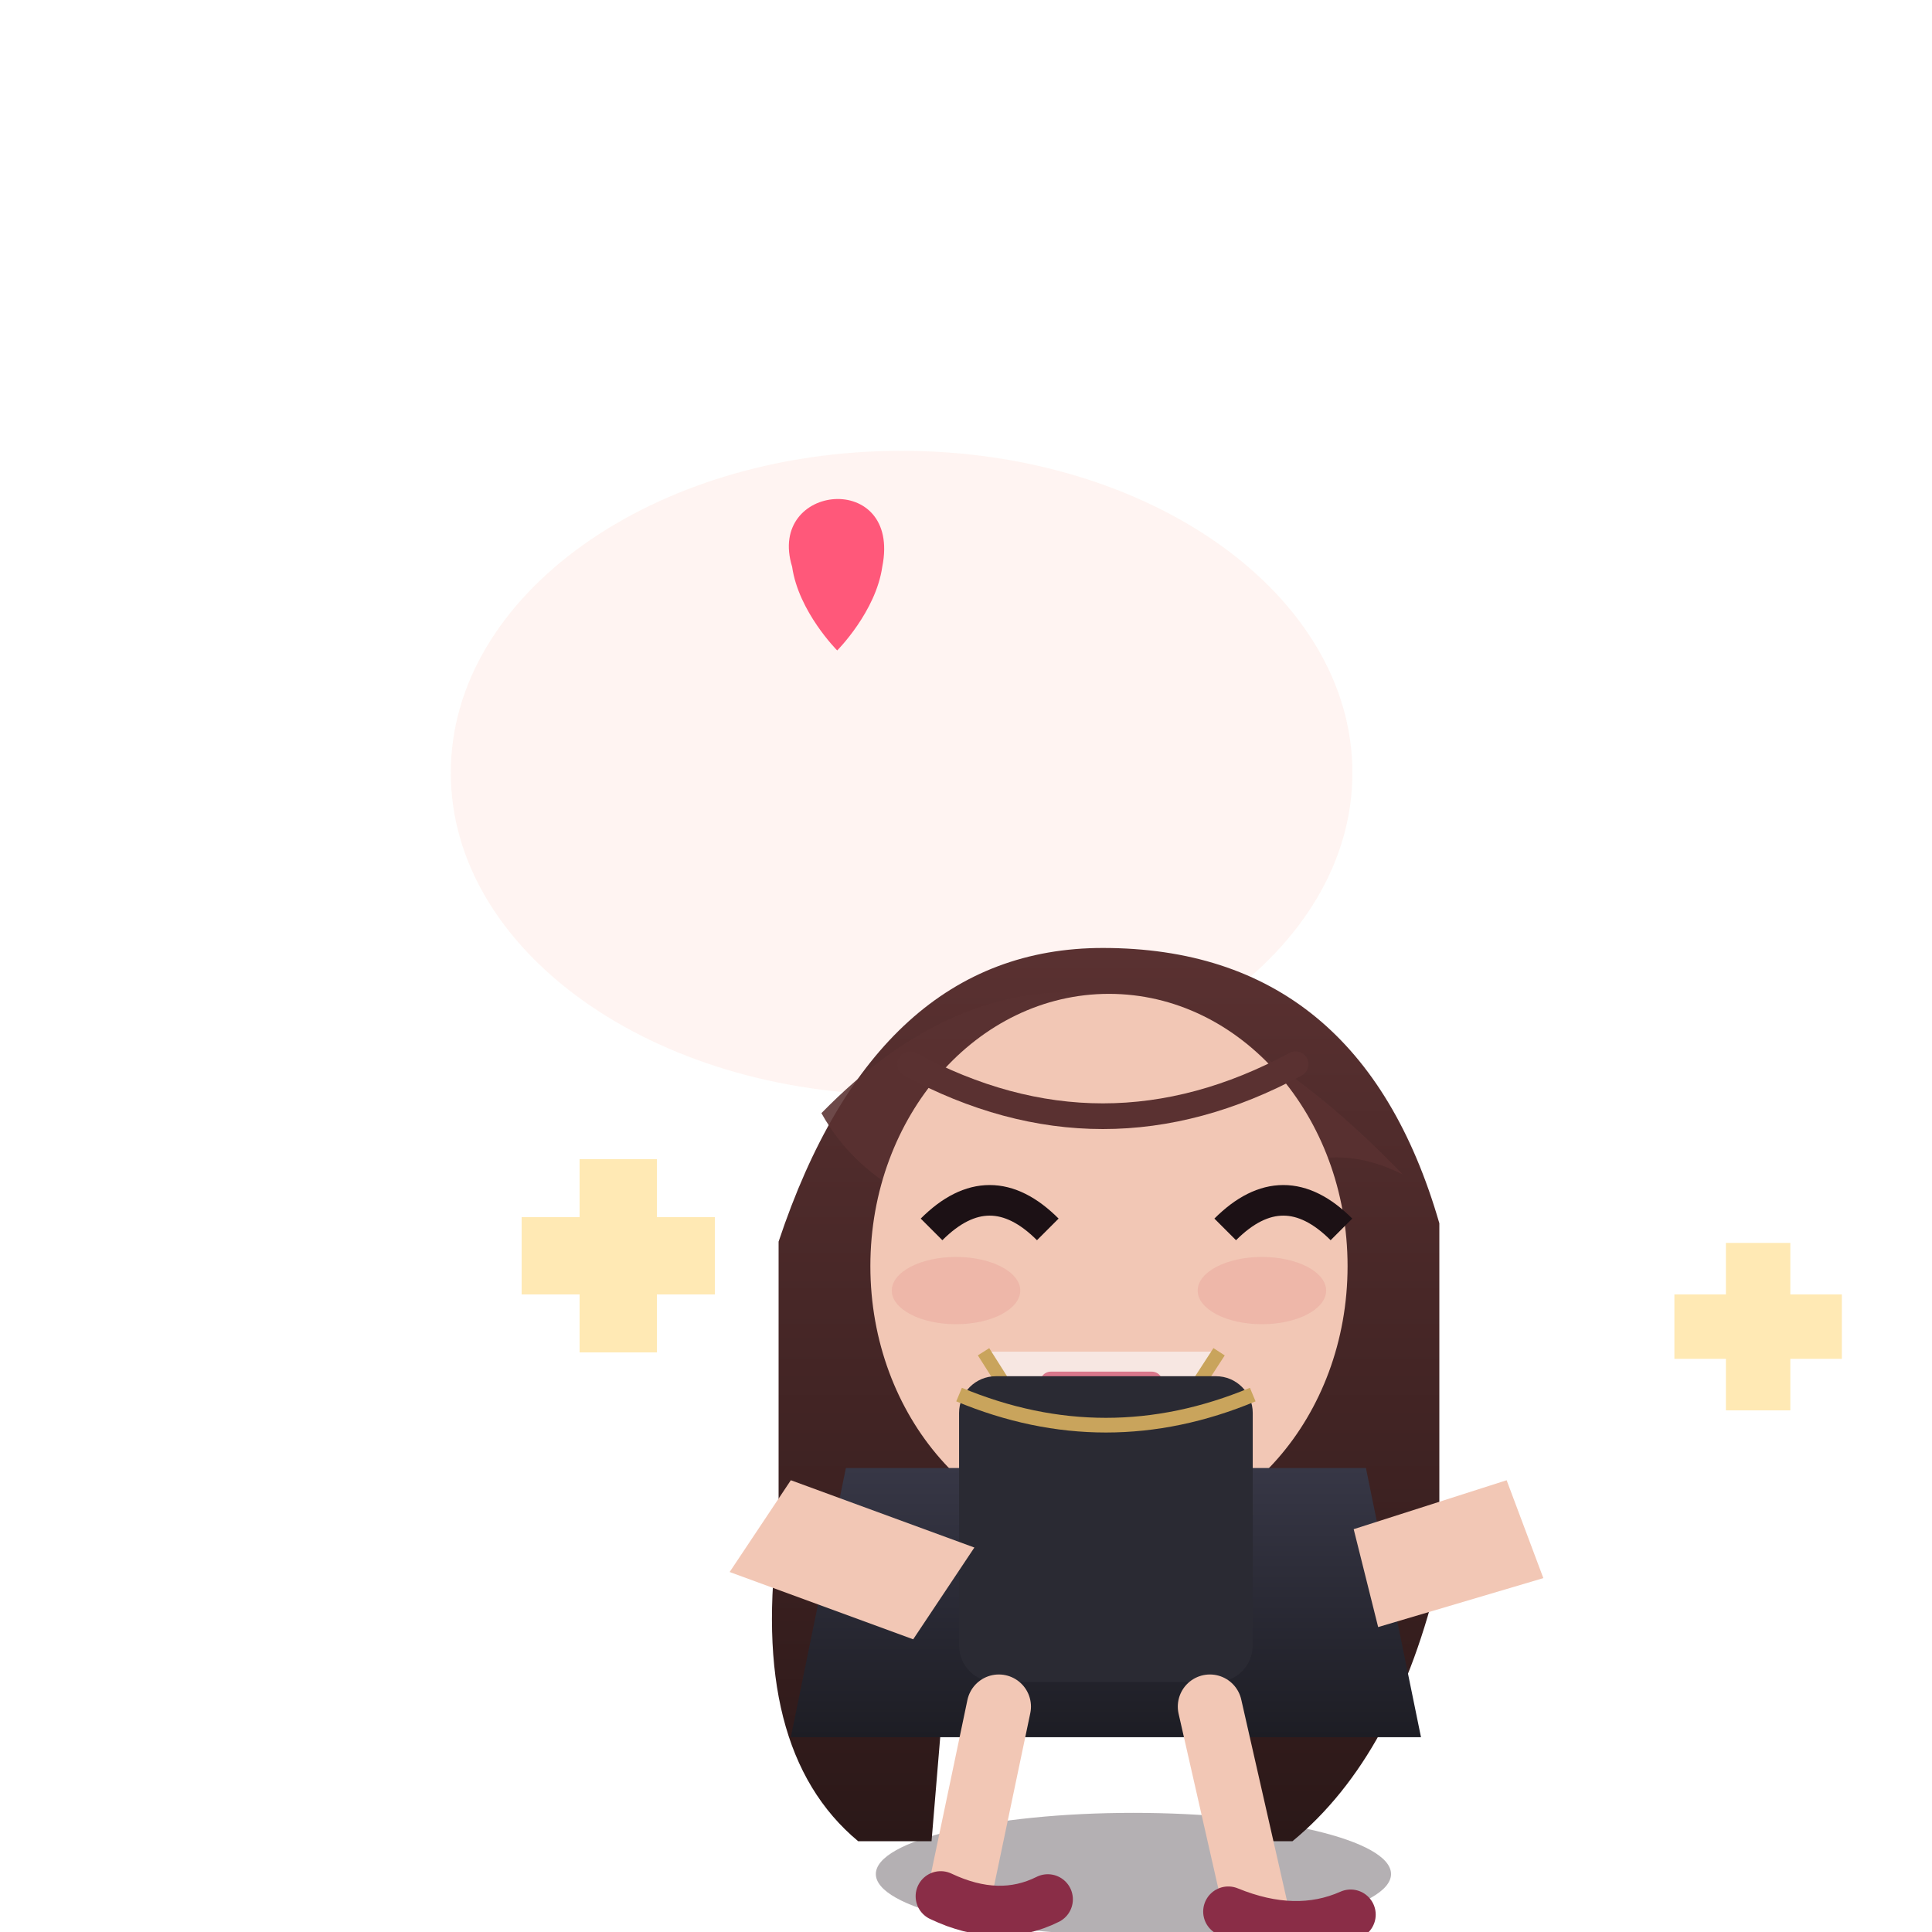
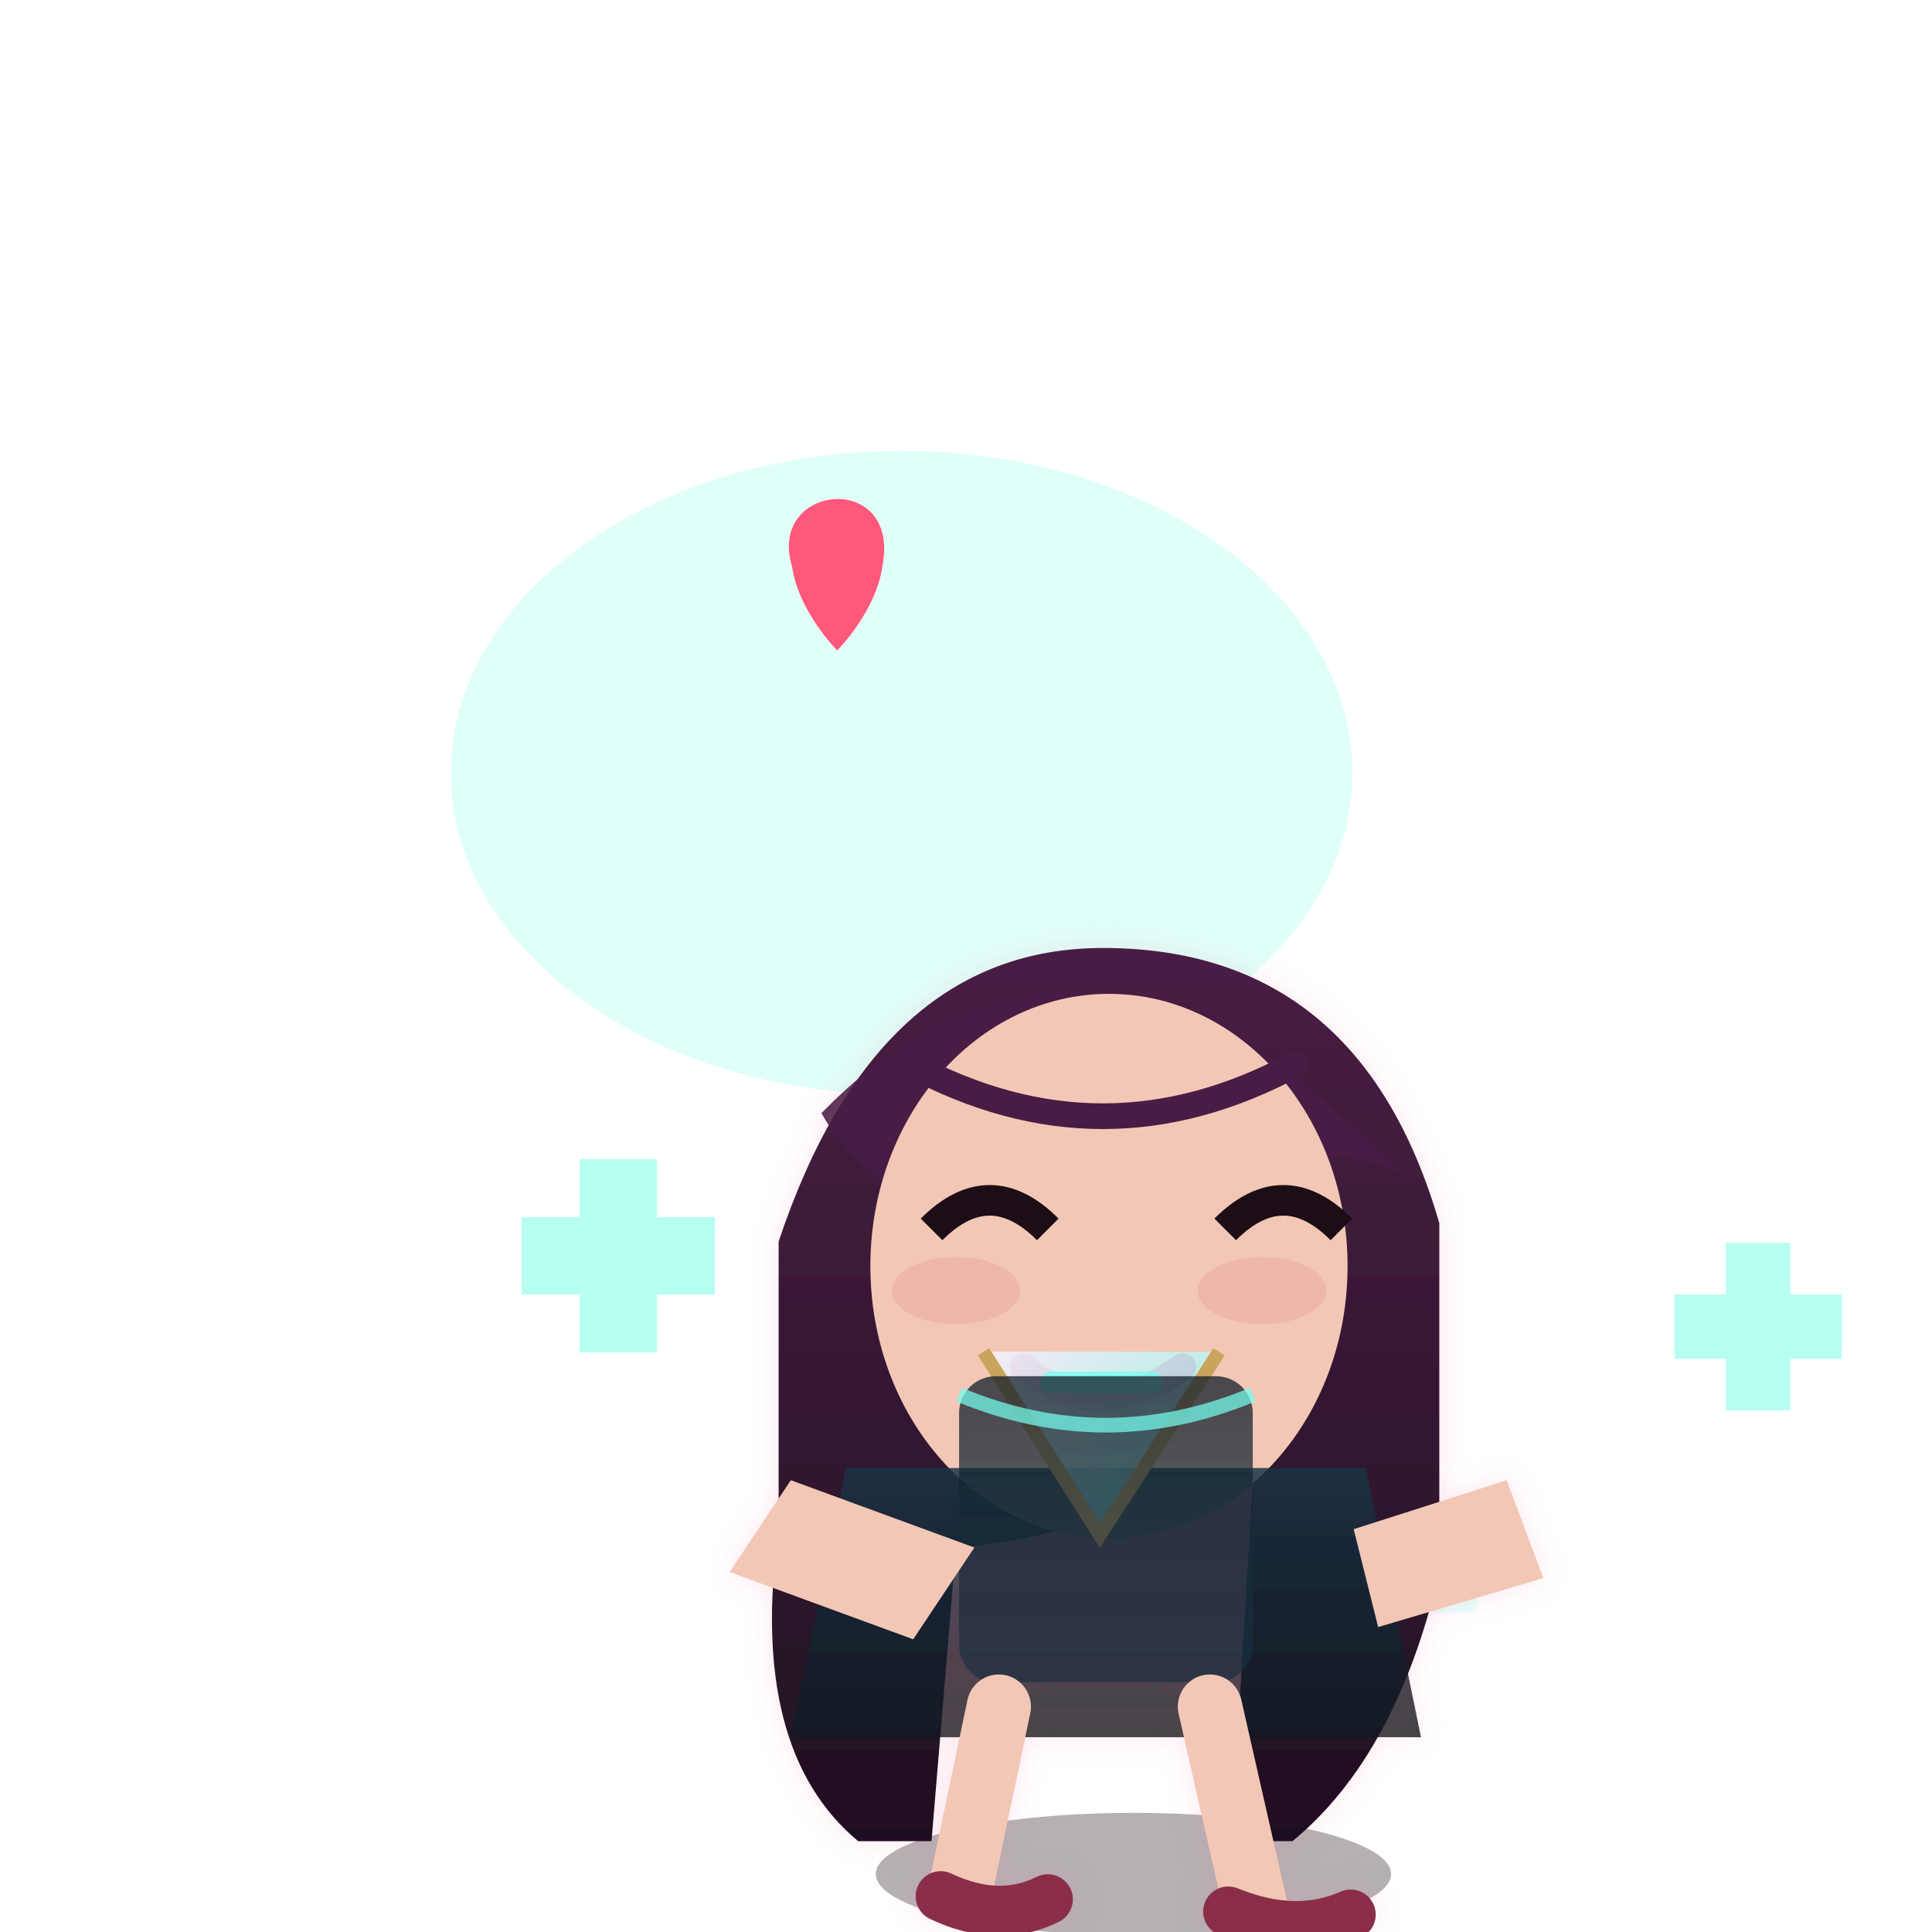
<svg xmlns="http://www.w3.org/2000/svg" viewBox="-10 -16 30 30" width="500" height="500">
  <defs>
    <linearGradient id="hair-grad" x1="0" y1="0" x2="0" y2="1">
-       <stop offset="0%" stop-color="#5A3131" />
-       <stop offset="100%" stop-color="#2B1818" />
+       <stop offset="0%" stop-color="#4A1F45" />
+       <stop offset="100%" stop-color="#1F1020" />
    </linearGradient>
    <linearGradient id="blazer-grad" x1="0" y1="0" x2="0" y2="1">
-       <stop offset="0%" stop-color="#373746" />
-       <stop offset="100%" stop-color="#1D1D24" />
+       <stop offset="0%" stop-color="#183343" />
+       <stop offset="100%" stop-color="#101A23" />
    </linearGradient>
+     <linearGradient id="blouse-grad" x1="0" y1="0" x2="1" y2="1">
+       <stop offset="0%" stop-color="#F8EFFA" stop-opacity="0.9" />
+       <stop offset="100%" stop-color="#74FFF0" stop-opacity="0.45" />
+     </linearGradient>
+     <linearGradient id="skirt-grad" x1="0" y1="0" x2="0" y2="1">
+       <stop offset="0%" stop-color="#141F2B" stop-opacity="0.9" />
+       <stop offset="100%" stop-color="#183343" stop-opacity="0.78" />
+     </linearGradient>
+     <filter id="glam-glow" x="-50%" y="-50%" width="200%" height="200%">
+       <feDropShadow dx="0" dy="0" stdDeviation="0.32" flood-color="#74FFF0" flood-opacity="0.22" />
+       <feDropShadow dx="0" dy="0" stdDeviation="0.22" flood-color="#F07AA4" flood-opacity="0.18" />
+     </filter>
    <style>
      .body-float { transform-origin: 7.5px 10px; animation: bodyFloat 3.8s infinite ease-in-out; }
      .hair-sway { transform-origin: 7.5px 4.5px; animation: hairSway 4.8s infinite ease-in-out; }
      .sparkle-pulse { animation: sparklePulse 1.8s infinite ease-in-out; }
      .alert-pop { animation: alertPop 0.9s infinite ease-in-out; }
      .sleep-breathe { transform-origin: 7.5px 10px; animation: sleepBreathe 4.6s infinite ease-in-out; }
      .mini-hover { animation: miniHover 2.6s infinite ease-in-out; }
      @keyframes bodyFloat {
        0%,100% { transform: translate(0,0); }
        50% { transform: translate(0,0.65px); }
      }
      @keyframes hairSway {
        0%,100% { transform: rotate(0deg); }
        50% { transform: rotate(-1deg); }
      }
      @keyframes sparklePulse {
        0%,100% { opacity: 0.65; transform: scale(1); }
        50% { opacity: 1; transform: scale(1.08); }
      }
      @keyframes alertPop {
        0%,100% { transform: translateY(0); }
        50% { transform: translateY(-0.7px); }
      }
      @keyframes sleepBreathe {
        0%,100% { transform: translate(0,0) scale(1,1); }
        50% { transform: translate(0,0.8px) scale(1.02,0.98); }
      }
      @keyframes miniHover {
        0%,100% { transform: translateY(0); }
        50% { transform: translateY(-0.8px); }
      }
    </style>
  </defs>
  <g transform="translate(-4 -9)">
-     <ellipse cx="8" cy="5" rx="7" ry="5" fill="#FFF4F1" opacity="0.96" />
-     <path d="M12 8 L14 11 L10 9 Z" fill="#FFF4F1" opacity="0.96" />
+     <ellipse cx="8" cy="5" rx="7" ry="5" fill="#DFFFF9" opacity="0.96" />
+     <path d="M12 8 L14 11 L10 9 Z" fill="#DFFFF9" opacity="0.96" />
    <path d="M6.3 1.8 C5.9 0.5 8 0.3 7.7 1.8 C7.6 2.5 7 3.1 7 3.1 C7 3.1 6.4 2.5 6.3 1.8 Z" fill="#FF587A" />
+   </g>
+   <g opacity="0.18">
+     <path d="M2.4 8.9 H12.8" stroke="#74FFF0" stroke-width="0.28" stroke-linecap="round" />
+     <path d="M3.5 9.7 H11.4" stroke="#F07AA4" stroke-width="0.2" stroke-linecap="round" />
+     <path d="M4.7 10.4 H10.7" stroke="#1ED7C8" stroke-width="0.18" stroke-linecap="round" />
  </g>
  <g transform="translate(0 0) scale(1 1)">
    <ellipse cx="7.6" cy="13.1" rx="4" ry="0.95" fill="#24171F" opacity="0.34" />
  </g>
  <g transform="translate(0 1) scale(0.95)">
-     <g transform="translate(0 0) rotate(0 7.5 9.5)" class="mini-hover">
+     <g transform="translate(0 0) rotate(0 7.5 9.5)" class="mini-hover" filter="url(#glam-glow)">
      <g class="hair-sway">
        <path d="M2.2 2.4 Q3.8 -2.4 7.5 -2.4 Q11.7 -2.4 13 2.1 L13 7.8 Q12.3 10.8 10.6 12.2 L9.6 12.2 L10 5.5 Q7.8 7.2 5.1 7.4 L4.7 12.2 L3.5 12.2 Q1.7 10.7 2.2 7.1 Z" fill="url(#hair-grad)" />
-         <path d="M2.9 0.3 Q7.2 -4.1 12.4 1.3 Q11.4 0.8 10.5 1.2 Q7.6 -1.6 4.4 1.7 Q3.4 1.2 2.9 0.3 Z" fill="#5A3131" opacity="0.88" />
+         <path d="M2.9 0.3 Q7.2 -4.1 12.4 1.3 Q11.4 0.8 10.5 1.2 Q7.6 -1.6 4.4 1.7 Q3.4 1.2 2.9 0.3 Z" fill="#4A1F45" opacity="0.88" />
      </g>
      <ellipse cx="7.6" cy="2.8" rx="3.9" ry="4.45" fill="#F2C7B5" />
      <ellipse cx="5.1" cy="3.2" rx="1.05" ry="0.55" fill="#E8A59B" opacity="0.45" />
      <ellipse cx="10.1" cy="3.2" rx="1.05" ry="0.55" fill="#E8A59B" opacity="0.45" />
      <g stroke="#1C1115" stroke-width="0.5" fill="none">
        <path d="M4.7 2.2 q0.95 -0.95 1.9 0" />
        <path d="M9.5 2.2 q0.95 -0.95 1.9 0" />
      </g>
-       <path d="M6.2 4.45 q1.2 1 2.6 0" stroke="#B84C67" stroke-width="0.45" fill="none" stroke-linecap="round" />
-       <path d="M4.35 -0.5 Q7.5 1.2 10.65 -0.5" stroke="#5A3131" stroke-width="0.42" fill="none" stroke-linecap="round" />
-       <path d="M3.3 6.1 L11.8 6.1 L12.7 10.5 L2.4 10.5 Z" fill="url(#blazer-grad)" />
-       <path d="M5.55 4.2 L7.45 7.2 L9.4 4.2" fill="#F7E7E2" />
-       <path d="M5.55 4.2 L7.45 7.2 L9.4 4.2" stroke="#C9A45C" stroke-width="0.22" fill="#F7E7E2" />
-       <path d="M6.65 4.7 H8.3" stroke="#D9778B" stroke-width="0.35" stroke-linecap="round" />
-       <rect x="5.15" y="4.6" width="4.8" height="5" rx="0.6" fill="#2A2A33" />
-       <path d="M5.15 4.9 Q7.55 5.9 9.95 4.9" stroke="#C9A45C" stroke-width="0.24" fill="none" />
+       <path d="M6.2 4.45 q1.2 1 2.6 0" stroke="#E04787" stroke-width="0.45" fill="none" stroke-linecap="round" />
+       <path d="M4.35 -0.5 Q7.5 1.2 10.65 -0.5" stroke="#4A1F45" stroke-width="0.42" fill="none" stroke-linecap="round" />
+       <path d="M3.3 6.1 L11.8 6.1 L12.7 10.5 L2.4 10.5 Z" fill="url(#blazer-grad)" fill-opacity="0.84" />
+       <path d="M5.55 4.2 L7.45 7.2 L9.4 4.2" fill="url(#blouse-grad)" fill-opacity="0.82" />
+       <path d="M5.55 4.2 L7.45 7.2 L9.4 4.2" stroke="#C9A45C" stroke-width="0.22" fill="url(#blouse-grad)" fill-opacity="0.78" />
+       <path d="M6.65 4.7 H8.3" stroke="#74FFF0" stroke-width="0.35" stroke-linecap="round" opacity="0.75" />
+       <rect x="5.15" y="4.6" width="4.8" height="5" rx="0.6" fill="url(#skirt-grad)" fill-opacity="0.84" />
+       <path d="M5.15 4.9 Q7.55 5.9 9.95 4.9" stroke="#74FFF0" stroke-width="0.24" fill="none" opacity="0.72" />
      <path d="M1.4 7.8 L4.4 8.9 L5.4 7.4 L2.4 6.3 Z" fill="#F2C7B5" />
      <path d="M12 8.7 L14.7 7.9 L14.1 6.3 L11.6 7.1 Z" fill="#F2C7B5" />
      <path d="M5.8 10 L5.15 13.1" stroke="#F2C7B5" stroke-width="1.05" stroke-linecap="round" />
      <path d="M9.25 10 L10 13.3" stroke="#F2C7B5" stroke-width="1.05" stroke-linecap="round" />
      <path d="M4.85 13.1 Q5.8 13.55 6.6 13.15" stroke="#8A2D47" stroke-width="0.82" stroke-linecap="round" />
      <path d="M9.55 13.35 Q10.65 13.8 11.55 13.4" stroke="#8A2D47" stroke-width="0.82" stroke-linecap="round" />
    </g>
  </g>
-   <g fill="#FFE8B0" opacity="0.95">
+   <g fill="#B2FFF0" opacity="0.95">
    <rect x="-1" y="2" width="1.2" height="3" />
    <rect x="-1.9" y="2.9" width="3" height="1.2" />
    <rect x="16.8" y="3.3" width="1" height="2.6" />
    <rect x="16" y="4.1" width="2.6" height="1" />
  </g>
</svg>
